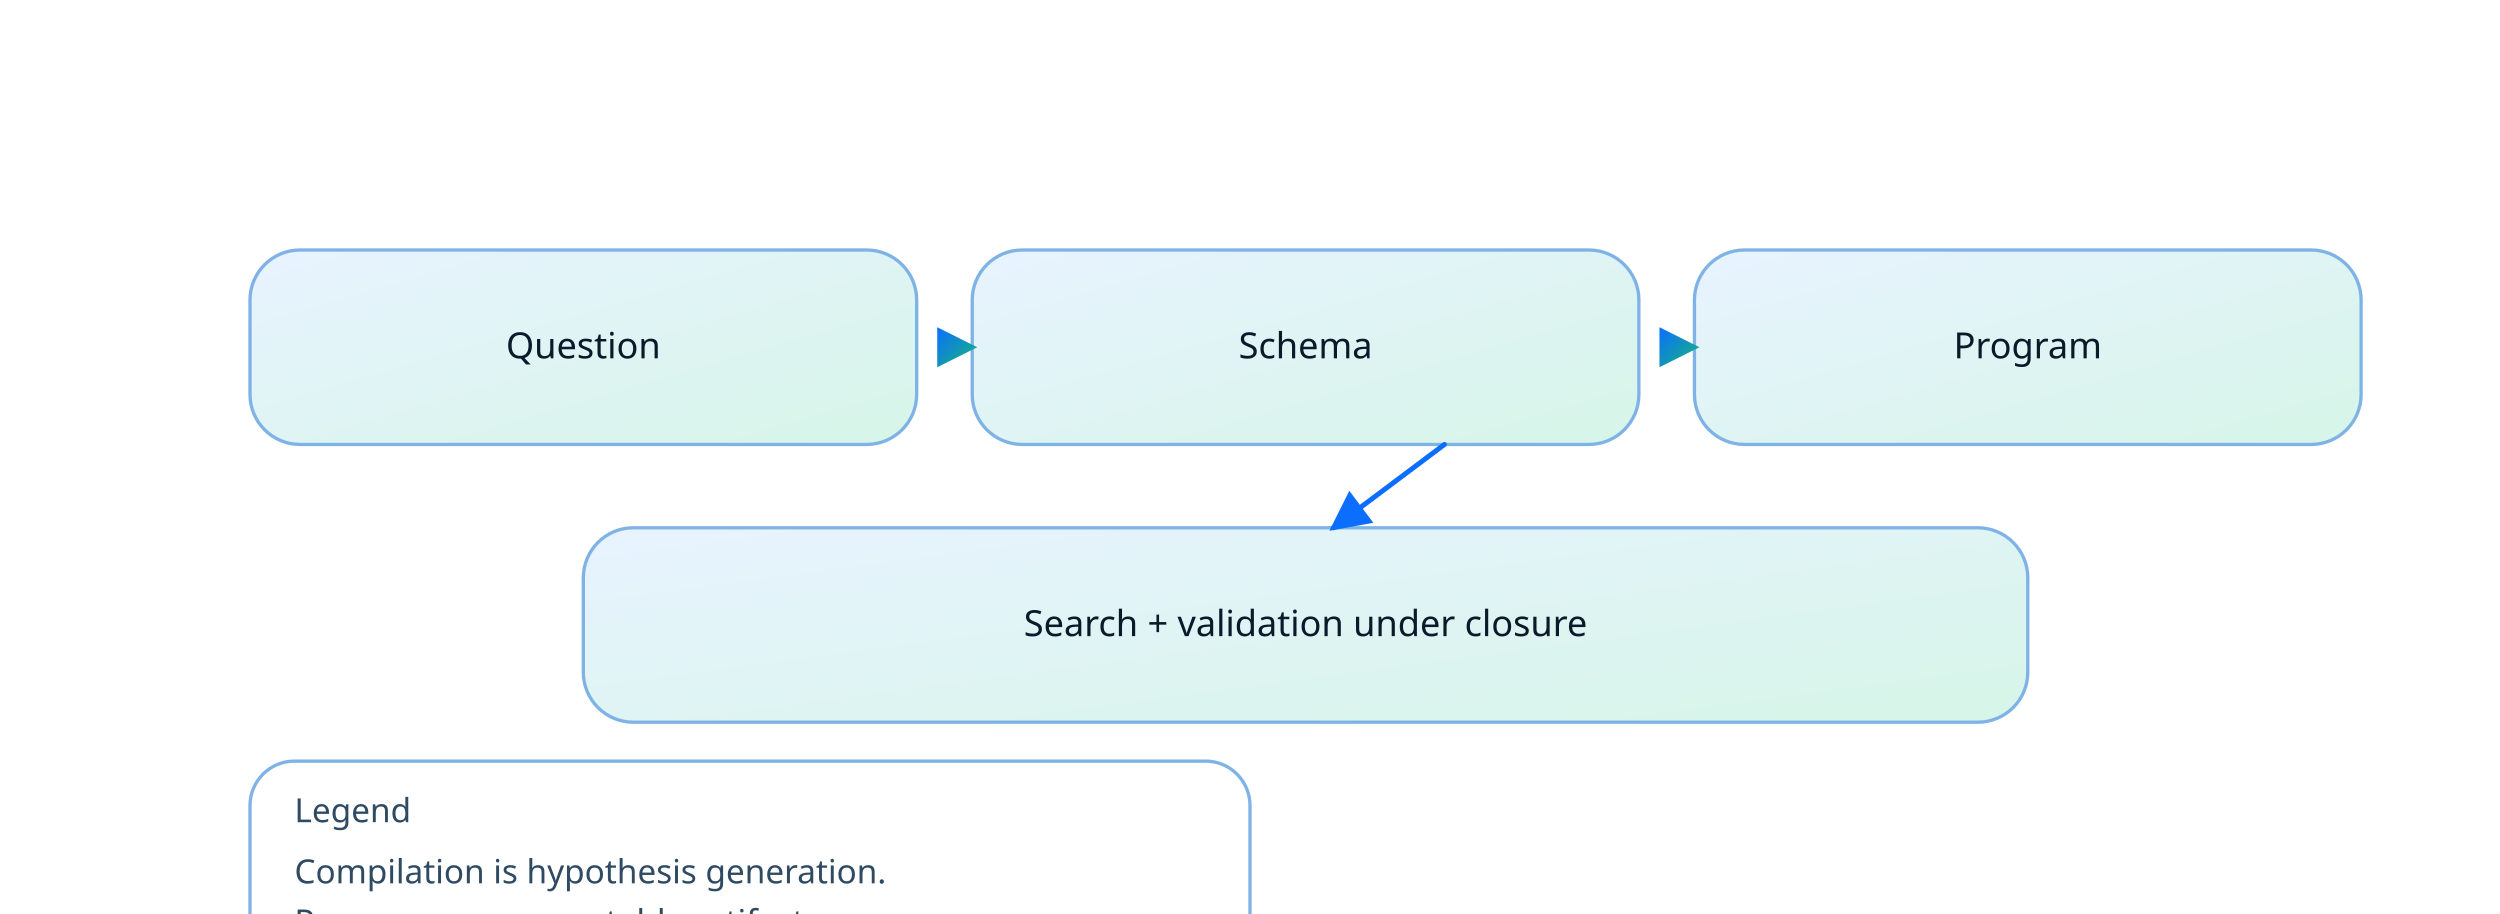
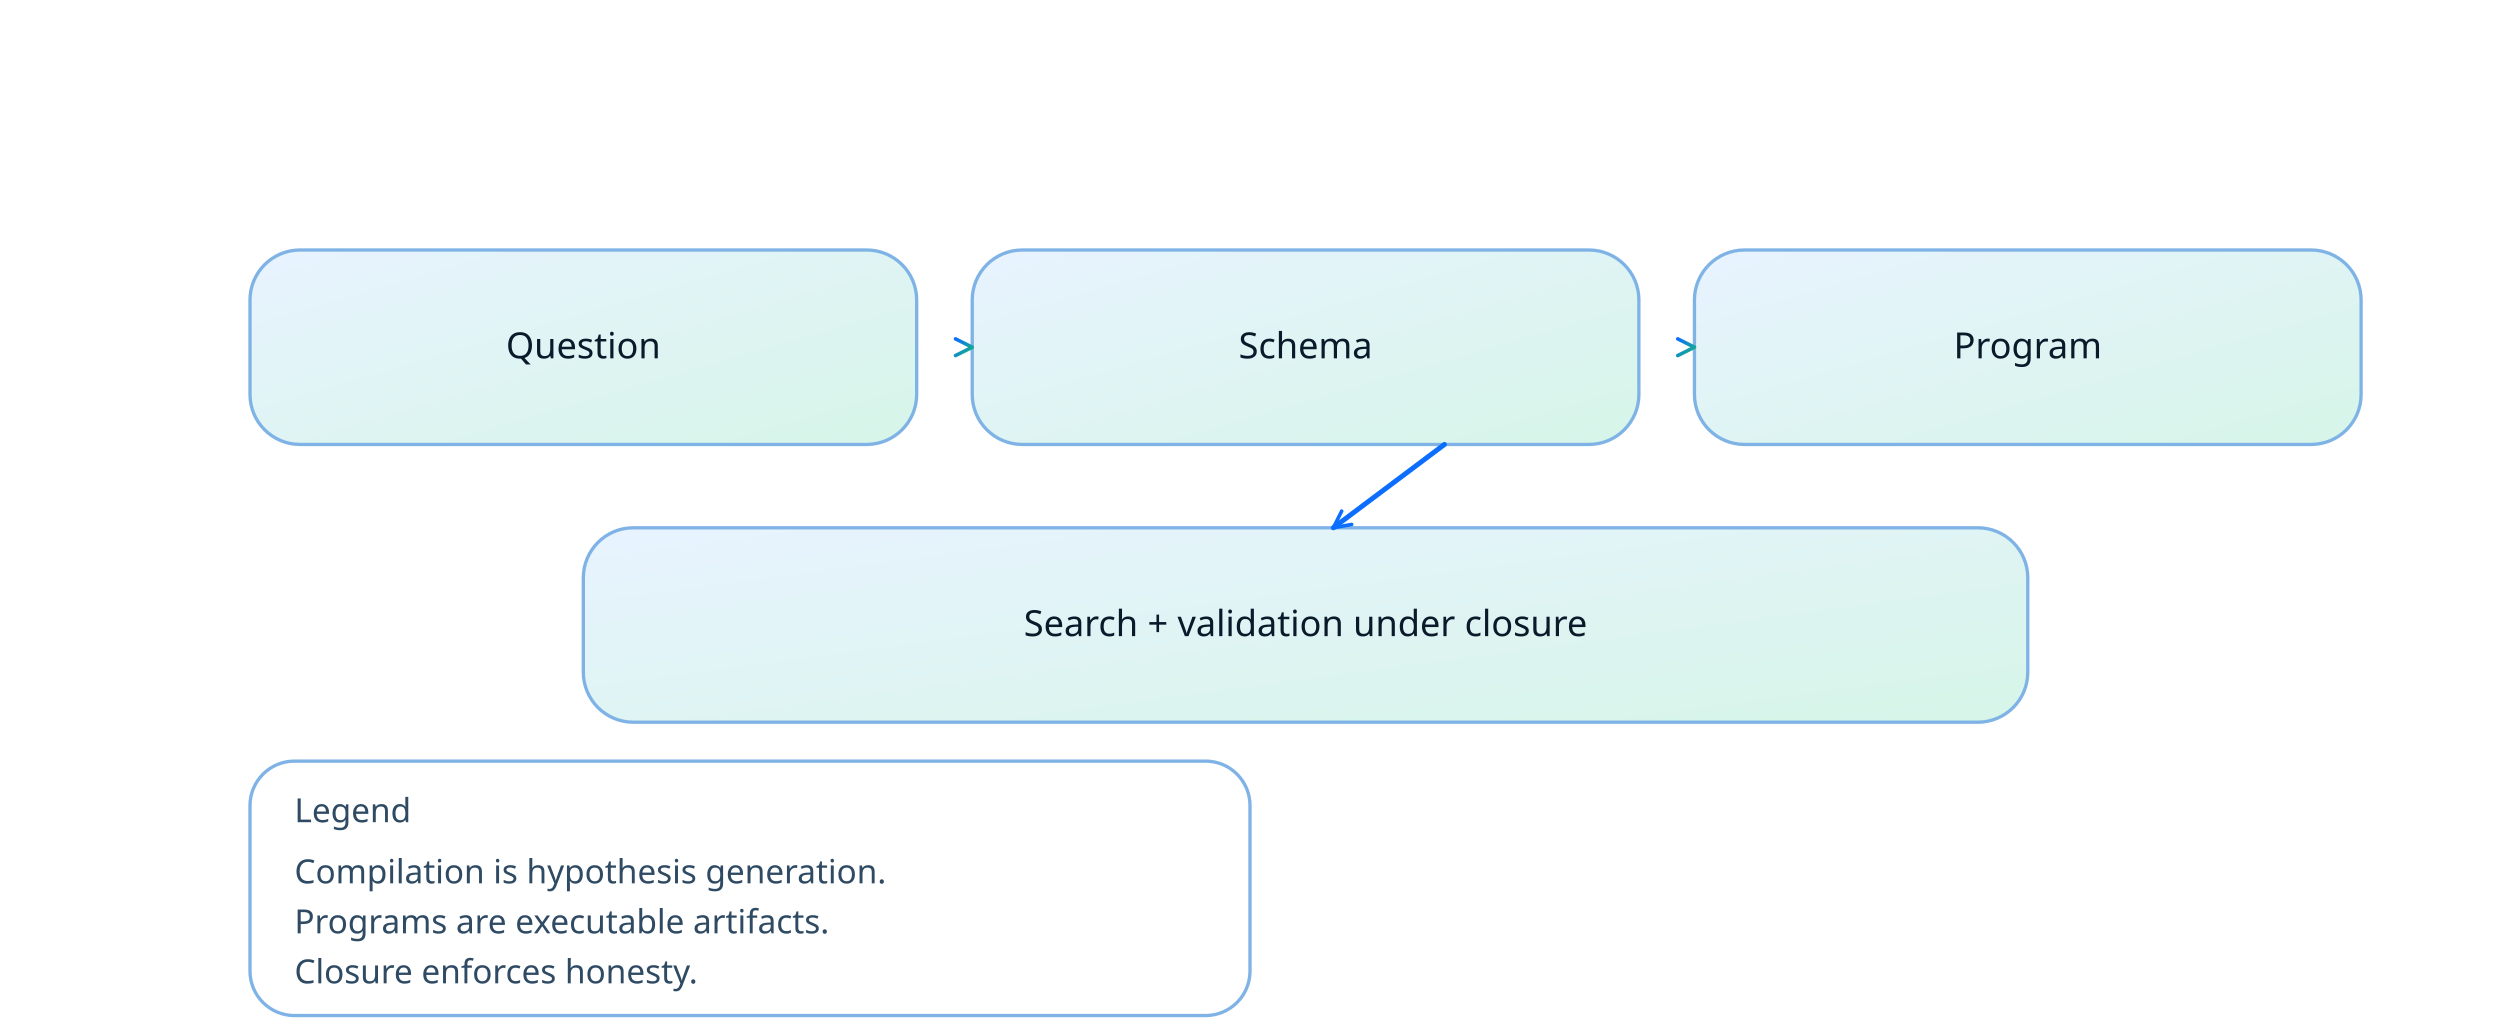
- <svg xmlns="http://www.w3.org/2000/svg" viewBox="0 0 900 329" role="img" aria-label="Compiler diagram">
+ <svg xmlns="http://www.w3.org/2000/svg" viewBox="0 0 900 367.6" role="img" aria-label="Compiler diagram">
  <defs>
-     <marker id="arrowhead" markerWidth="8" markerHeight="8" refX="7" refY="4" orient="auto" markerUnits="strokeWidth">
-       <path d="M 0 0 L 8 4 L 0 8 Z" fill="context-stroke" />
-     </marker>
    <linearGradient id="sky" x1="0" y1="0" x2="1" y2="1">
      <stop offset="0" stop-color="#e8f3ff" />
      <stop offset="1" stop-color="#d6f5e8" />
    </linearGradient>
    <linearGradient id="deep" x1="0" y1="0" x2="1" y2="1">
      <stop offset="0" stop-color="#0b6eff" />
      <stop offset="1" stop-color="#16b879" />
    </linearGradient>
-     <marker id="arrowhead-deep" markerWidth="8" markerHeight="8" refX="7" refY="4" orient="auto" markerUnits="strokeWidth">
-       <path d="M 0 0 L 8 4 L 0 8 Z" fill="url(#deep)" stroke="url(#deep)" stroke-width="0" />
+     <marker id="arrowhead-deep" markerWidth="8" markerHeight="8" refX="7" refY="4" orient="auto" markerUnits="userSpaceOnUse">
+       <path d="M 1 1 L 7 4 L 1 7" fill="none" stroke="url(#deep)" stroke-width="1.3" stroke-linecap="round" stroke-linejoin="round" />
    </marker>
-     <marker id="arrowhead-0b6eff" markerWidth="8" markerHeight="8" refX="7" refY="4" orient="auto" markerUnits="strokeWidth">
-       <path d="M 0 0 L 8 4 L 0 8 Z" fill="#0b6eff" stroke="#0b6eff" stroke-width="0" />
+     <marker id="arrowhead-0b6eff" markerWidth="8" markerHeight="8" refX="7" refY="4" orient="auto" markerUnits="userSpaceOnUse">
+       <path d="M 1 1 L 7 4 L 1 7" fill="none" stroke="#0b6eff" stroke-width="1.3" stroke-linecap="round" stroke-linejoin="round" />
    </marker>
  </defs>
  <rect x="90" y="90" rx="18" ry="18" width="240" height="70" fill="url(#sky)" stroke="#7fb3e6" stroke-width="1.2" />
  <text x="210.0" y="129.0" text-anchor="middle" font-size="13" fill="#0b1a2b" font-family="Space Grotesk">Question</text>
  <rect x="350" y="90" rx="18" ry="18" width="240" height="70" fill="url(#sky)" stroke="#7fb3e6" stroke-width="1.2" />
  <text x="470.0" y="129.0" text-anchor="middle" font-size="13" fill="#0b1a2b" font-family="Space Grotesk">Schema</text>
  <rect x="610" y="90" rx="18" ry="18" width="240" height="70" fill="url(#sky)" stroke="#7fb3e6" stroke-width="1.2" />
  <text x="730.0" y="129.0" text-anchor="middle" font-size="13" fill="#0b1a2b" font-family="Space Grotesk">Program</text>
  <line x1="330" y1="125" x2="350" y2="125" stroke="url(#deep)" stroke-width="1.8" stroke-linecap="round" marker-end="url(#arrowhead-deep)" />
  <line x1="590" y1="125" x2="610" y2="125" stroke="url(#deep)" stroke-width="1.8" stroke-linecap="round" marker-end="url(#arrowhead-deep)" />
  <rect x="210" y="190" rx="18" ry="18" width="520" height="70" fill="url(#sky)" stroke="#7fb3e6" stroke-width="1.2" />
  <text x="470.0" y="229.0" text-anchor="middle" font-size="13" fill="#0b1a2b" font-family="Space Grotesk">Search + validation under closure</text>
  <line x1="520" y1="160" x2="480" y2="190" stroke="#0b6eff" stroke-width="1.8" stroke-linecap="round" marker-end="url(#arrowhead-0b6eff)" />
-   <rect x="90" y="274" width="360" height="78" rx="16" ry="16" fill="none" stroke="#7fb3e6" stroke-width="1.2" />
+   <rect x="90" y="274" width="360" height="91.6" rx="16" ry="16" fill="none" stroke="#7fb3e6" stroke-width="1.2" />
  <text x="106" y="296" text-anchor="start" font-size="12" fill="#2f4a63" font-family="Space Grotesk">Legend</text>
  <text x="106" y="318" text-anchor="start" font-size="12" fill="#2f4a63" font-family="Space Grotesk">Compilation is hypothesis generation.</text>
  <text x="106" y="336" text-anchor="start" font-size="12" fill="#2f4a63" font-family="Space Grotesk">Programs are executable artifacts.</text>
  <text x="106" y="354" text-anchor="start" font-size="12" fill="#2f4a63" font-family="Space Grotesk">Closure enforces honesty.</text>
</svg>
